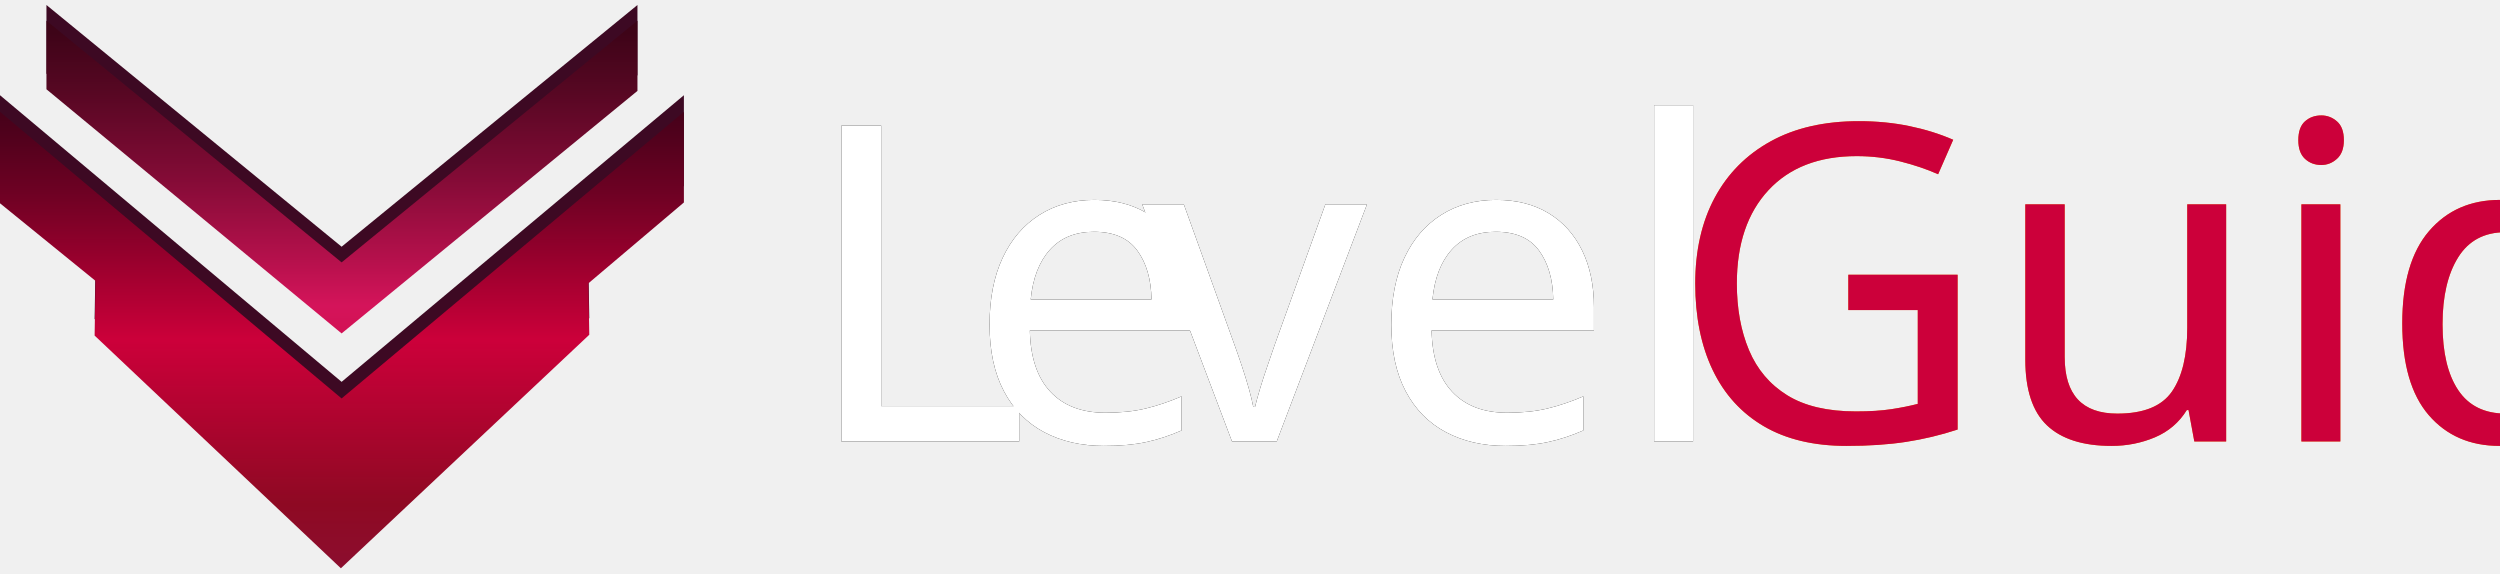
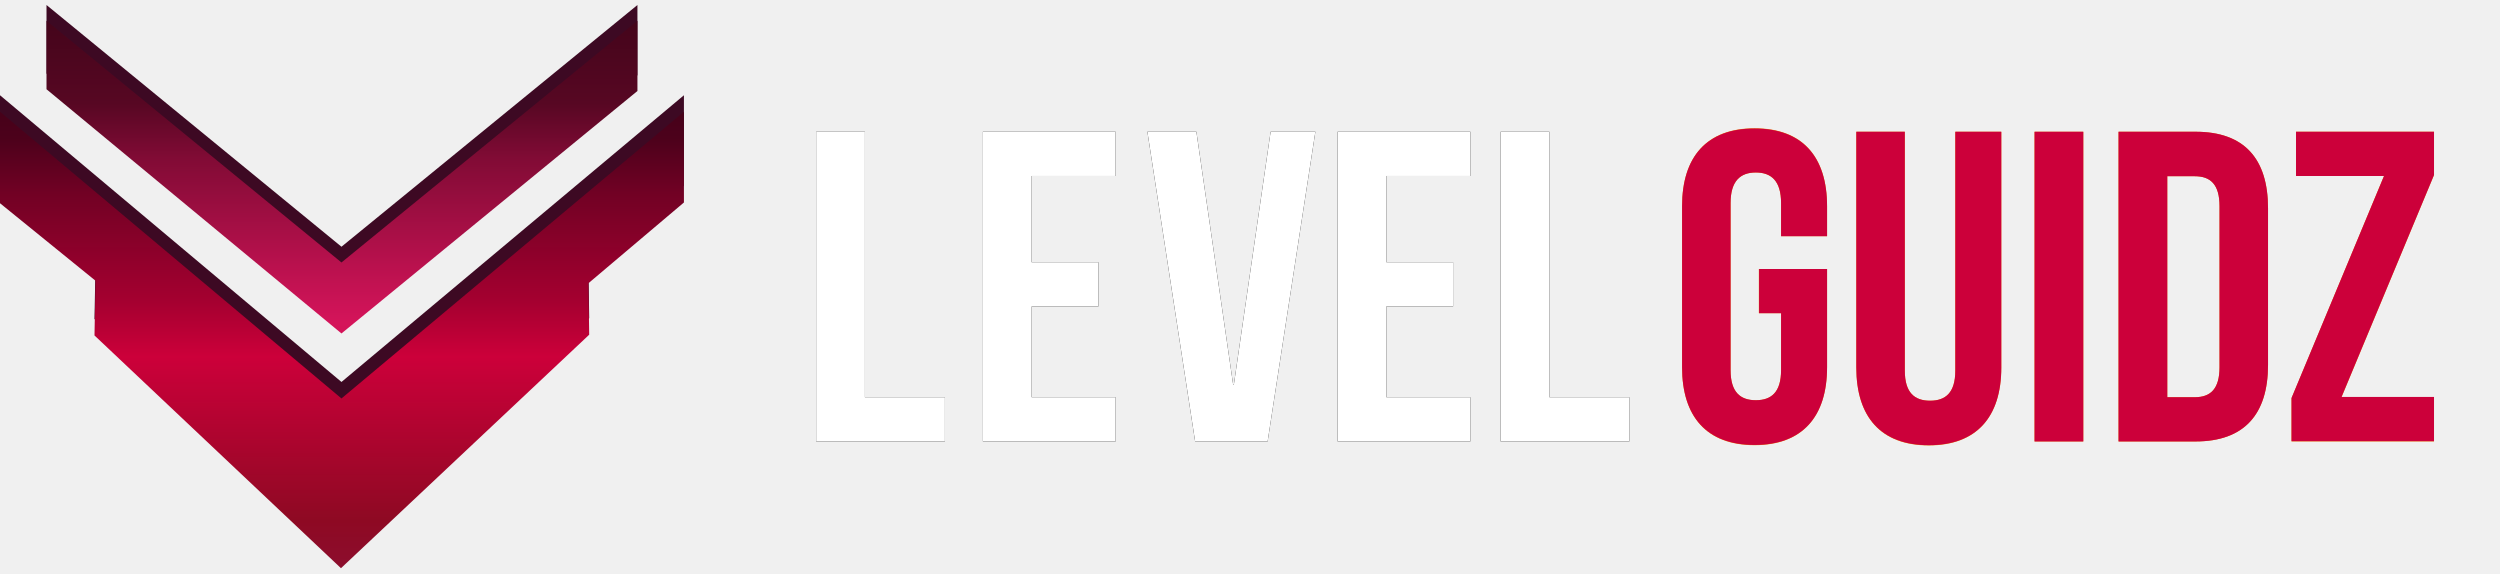
- <svg xmlns="http://www.w3.org/2000/svg" id="a" viewBox="0 0 1000.07 229.33">
+ <svg xmlns="http://www.w3.org/2000/svg" id="a" version="1.1" viewBox="0 0 1000.1 229.3">
  <defs>
-     <style>.d{font-family:Bebas-Regular, Bebas;font-size:176.99px;}.e,.f{fill:#fff;}.g{fill:url(#c);}.f,.h{letter-spacing:0em;}.i{fill:#ed8a14;}.i,.j{letter-spacing:0em;}.k{fill:url(#b);}.j{fill:#cc003a;}.l{fill:#3d0923;}</style>
-     <linearGradient id="b" x1="136.79" y1="-2.34" x2="136.79" y2="216.18" gradientUnits="userSpaceOnUse">
+     <style>
+       .st0 {
+         fill: url(#_Градієнт_без_назви);
+       }
+ 
+       .st1 {
+         fill: #cc003a;
+       }
+ 
+       .st2 {
+         fill: #fff;
+       }
+ 
+       .st3 {
+         fill: url(#_Градієнт_без_назви_2);
+       }
+ 
+       .st4 {
+         isolation: isolate;
+       }
+ 
+       .st5 {
+         fill: #3d0923;
+       }
+ 
+       .st6 {
+         fill: #ed8a14;
+       }
+     </style>
+     <linearGradient id="_Градієнт_без_назви" data-name="Градієнт без назви" x1="136.8" y1="-52.3" x2="136.8" y2="166.2" gradientTransform="translate(0 50)" gradientUnits="userSpaceOnUse">
      <stop offset="0" stop-color="#350414" />
-       <stop offset=".07" stop-color="#3e0418" />
-       <stop offset=".18" stop-color="#570723" />
-       <stop offset=".33" stop-color="#810b35" />
+       <stop offset="0" stop-color="#3e0418" />
+       <stop offset=".2" stop-color="#570723" />
+       <stop offset=".3" stop-color="#810b35" />
      <stop offset=".5" stop-color="#ba114e" />
-       <stop offset=".57" stop-color="#d4145a" />
-       <stop offset=".87" stop-color="#cc003a" />
-       <stop offset=".99" stop-color="#c1272d" />
+       <stop offset=".6" stop-color="#d4145a" />
+       <stop offset=".9" stop-color="#cc003a" />
+       <stop offset="1" stop-color="#c1272d" />
    </linearGradient>
-     <linearGradient id="c" x1="136.79" y1="11.58" x2="136.79" y2="230.11" gradientUnits="userSpaceOnUse">
+     <linearGradient id="_Градієнт_без_назви_2" data-name="Градієнт без назви 2" x1="136.8" y1="-38.4" x2="136.8" y2="180.1" gradientTransform="translate(0 50)" gradientUnits="userSpaceOnUse">
      <stop offset="0" stop-color="#2d0214" />
-       <stop offset=".07" stop-color="#350116" />
-       <stop offset=".18" stop-color="#4c011b" />
-       <stop offset=".31" stop-color="#710124" />
-       <stop offset=".46" stop-color="#a50030" />
-       <stop offset=".57" stop-color="#cc003a" />
-       <stop offset=".87" stop-color="#8e0923" />
-       <stop offset=".99" stop-color="#8c0e2f" />
+       <stop offset="0" stop-color="#350116" />
+       <stop offset=".2" stop-color="#4c011b" />
+       <stop offset=".3" stop-color="#710124" />
+       <stop offset=".5" stop-color="#a50030" />
+       <stop offset=".6" stop-color="#cc003a" />
+       <stop offset=".9" stop-color="#8e0923" />
+       <stop offset="1" stop-color="#8c0e2f" />
    </linearGradient>
  </defs>
-   <text class="d" transform="translate(319.4 176.61)">
-     <tspan x="0" y="0">L</tspan>
-     <tspan class="h" x="66.72" y="0">e</tspan>
-     <tspan x="137.52" y="0">vel</tspan>
-     <tspan class="i" x="347.95" y="0">Guidz</tspan>
-   </text>
-   <text class="d" transform="translate(319.4 176.61)">
-     <tspan class="e" x="0" y="0">L</tspan>
-     <tspan class="f" x="66.72" y="0">e</tspan>
-     <tspan class="e" x="137.52" y="0">vel</tspan>
-     <tspan class="j" x="347.95" y="0">Guidz</tspan>
-   </text>
-   <polyline class="l" points="255 2 255 30.09 136.65 127.11 18.58 29.44 18.58 2 136.65 98.69" />
-   <polygon class="l" points="0 38.09 136.65 152.75 273.58 38.09 273.58 74.35 235.38 106.69 235.73 127.27 136.36 220.69 37.85 127.6 38.2 105.71 0 74.68 0 38.09" />
-   <polygon class="k" points="18.58 8.27 136.65 104.96 255 8.27 255 36.36 136.65 133.38 18.58 35.71 18.58 8.27" />
-   <polygon class="g" points="0 44.73 136.65 159.39 273.58 44.73 273.58 80.99 235.38 113.33 235.73 133.91 136.36 227.33 37.85 134.24 38.2 112.35 0 81.32 0 44.73" />
+   <g class="st4">
+     <path d="M326.5,52.7h19.5v106.2h32v17.7h-51.5V52.7Z" />
+   </g>
+   <g class="st4">
+     <path d="M412.7,104.9h26.7v17.7h-26.7v36.3h33.6v17.7h-53.1V52.7h53.1v17.7h-33.6v34.5Z" />
+   </g>
+   <g class="st4">
+     <path d="M493.2,153.8h.4l14.7-101.1h17.9l-19.1,123.9h-29l-19.1-123.9h19.6l14.7,101.1Z" />
+     <path d="M554.6,104.9h26.7v17.7h-26.7v36.3h33.6v17.7h-53.1V52.7h53.1v17.7h-33.6v34.5Z" />
+     <path d="M600.3,52.7h19.5v106.2h32v17.7h-51.5V52.7Z" />
+   </g>
+   <g class="st4">
+     <path class="st6" d="M703.6,107.6h27.3v39.3c0,19.8-9.9,31.2-29,31.2s-29-11.3-29-31.2v-64.4c0-19.8,9.9-31.2,29-31.2s29,11.3,29,31.2v12h-18.4v-13.3c0-8.8-3.9-12.2-10.1-12.2s-10.1,3.4-10.1,12.2v66.9c0,8.8,3.9,12,10.1,12s10.1-3.2,10.1-12v-22.8h-8.9v-17.7Z" />
+     <path class="st6" d="M762,52.7v95.6c0,8.8,3.9,12,10.1,12s10.1-3.2,10.1-12V52.7h18.4v94.3c0,19.8-9.9,31.2-29,31.2s-29-11.3-29-31.2V52.7h19.5Z" />
+     <path class="st6" d="M813.9,52.7h19.5v123.9h-19.5V52.7Z" />
+     <path class="st6" d="M847.5,52.7h30.8c19.5,0,29,10.8,29,30.6v62.7c0,19.8-9.6,30.6-29,30.6h-30.8V52.7ZM867,70.4v88.5h11c6.2,0,9.9-3.2,9.9-12v-64.4c0-8.9-3.7-12-9.9-12h-11Z" />
+     <path class="st6" d="M973.7,52.7v17.3l-37,88.9h37v17.7h-57v-17.3l37-88.9h-35.2v-17.7h55.2Z" />
+   </g>
+   <g class="st4">
+     <path class="st2" d="M326.5,52.7h19.5v106.2h32v17.7h-51.5V52.7Z" />
+   </g>
+   <g class="st4">
+     <path class="st2" d="M412.7,104.9h26.7v17.7h-26.7v36.3h33.6v17.7h-53.1V52.7h53.1v17.7h-33.6v34.5Z" />
+   </g>
+   <g class="st4">
+     <path class="st2" d="M493.2,153.8h.4l14.7-101.1h17.9l-19.1,123.9h-29l-19.1-123.9h19.6l14.7,101.1h-.1Z" />
+     <path class="st2" d="M554.6,104.9h26.7v17.7h-26.7v36.3h33.6v17.7h-53.1V52.7h53.1v17.7h-33.6v34.5Z" />
+     <path class="st2" d="M600.3,52.7h19.5v106.2h32v17.7h-51.5V52.7Z" />
+   </g>
+   <g class="st4">
+     <path class="st1" d="M703.6,107.6h27.3v39.3c0,19.8-9.9,31.1-29,31.1s-29-11.3-29-31.1v-64.4c0-19.8,9.9-31.1,29-31.1s29,11.3,29,31.1v12h-18.4v-13.3c0-8.8-3.9-12.2-10.1-12.2s-10.1,3.4-10.1,12.2v66.9c0,8.8,3.9,12,10.1,12s10.1-3.2,10.1-12v-22.8h-8.8v-17.7h0Z" />
+     <path class="st1" d="M762,52.7v95.6c0,8.8,3.9,12,10.1,12s10.1-3.2,10.1-12V52.7h18.4v94.3c0,19.8-9.9,31.1-29,31.1s-29-11.3-29-31.1V52.7h19.5,0Z" />
+     <path class="st1" d="M813.9,52.7h19.5v123.9h-19.5V52.7Z" />
+     <path class="st1" d="M847.5,52.7h30.8c19.5,0,29,10.8,29,30.6v62.7c0,19.8-9.6,30.6-29,30.6h-30.8V52.7ZM867,70.4v88.5h11c6.2,0,9.9-3.2,9.9-12v-64.4c0-8.8-3.7-12-9.9-12h-11Z" />
+     <path class="st1" d="M973.7,52.7v17.3l-37,88.8h37v17.7h-57v-17.3l37-88.8h-35.2v-17.7s55.2,0,55.2,0Z" />
+   </g>
+   <polyline class="st5" points="255 2 255 30.1 136.6 127.1 18.6 29.4 18.6 2 136.6 98.7" />
+   <polygon class="st5" points="0 38.1 136.6 152.8 273.6 38.1 273.6 74.3 235.4 106.7 235.7 127.3 136.4 220.7 37.8 127.6 38.2 105.7 0 74.7 0 38.1" />
+   <polygon class="st0" points="18.6 8.3 136.6 105 255 8.3 255 36.4 136.6 133.4 18.6 35.7 18.6 8.3" />
+   <polygon class="st3" points="0 44.7 136.6 159.4 273.6 44.7 273.6 81 235.4 113.3 235.7 133.9 136.4 227.3 37.8 134.2 38.2 112.3 0 81.3 0 44.7" />
</svg>
